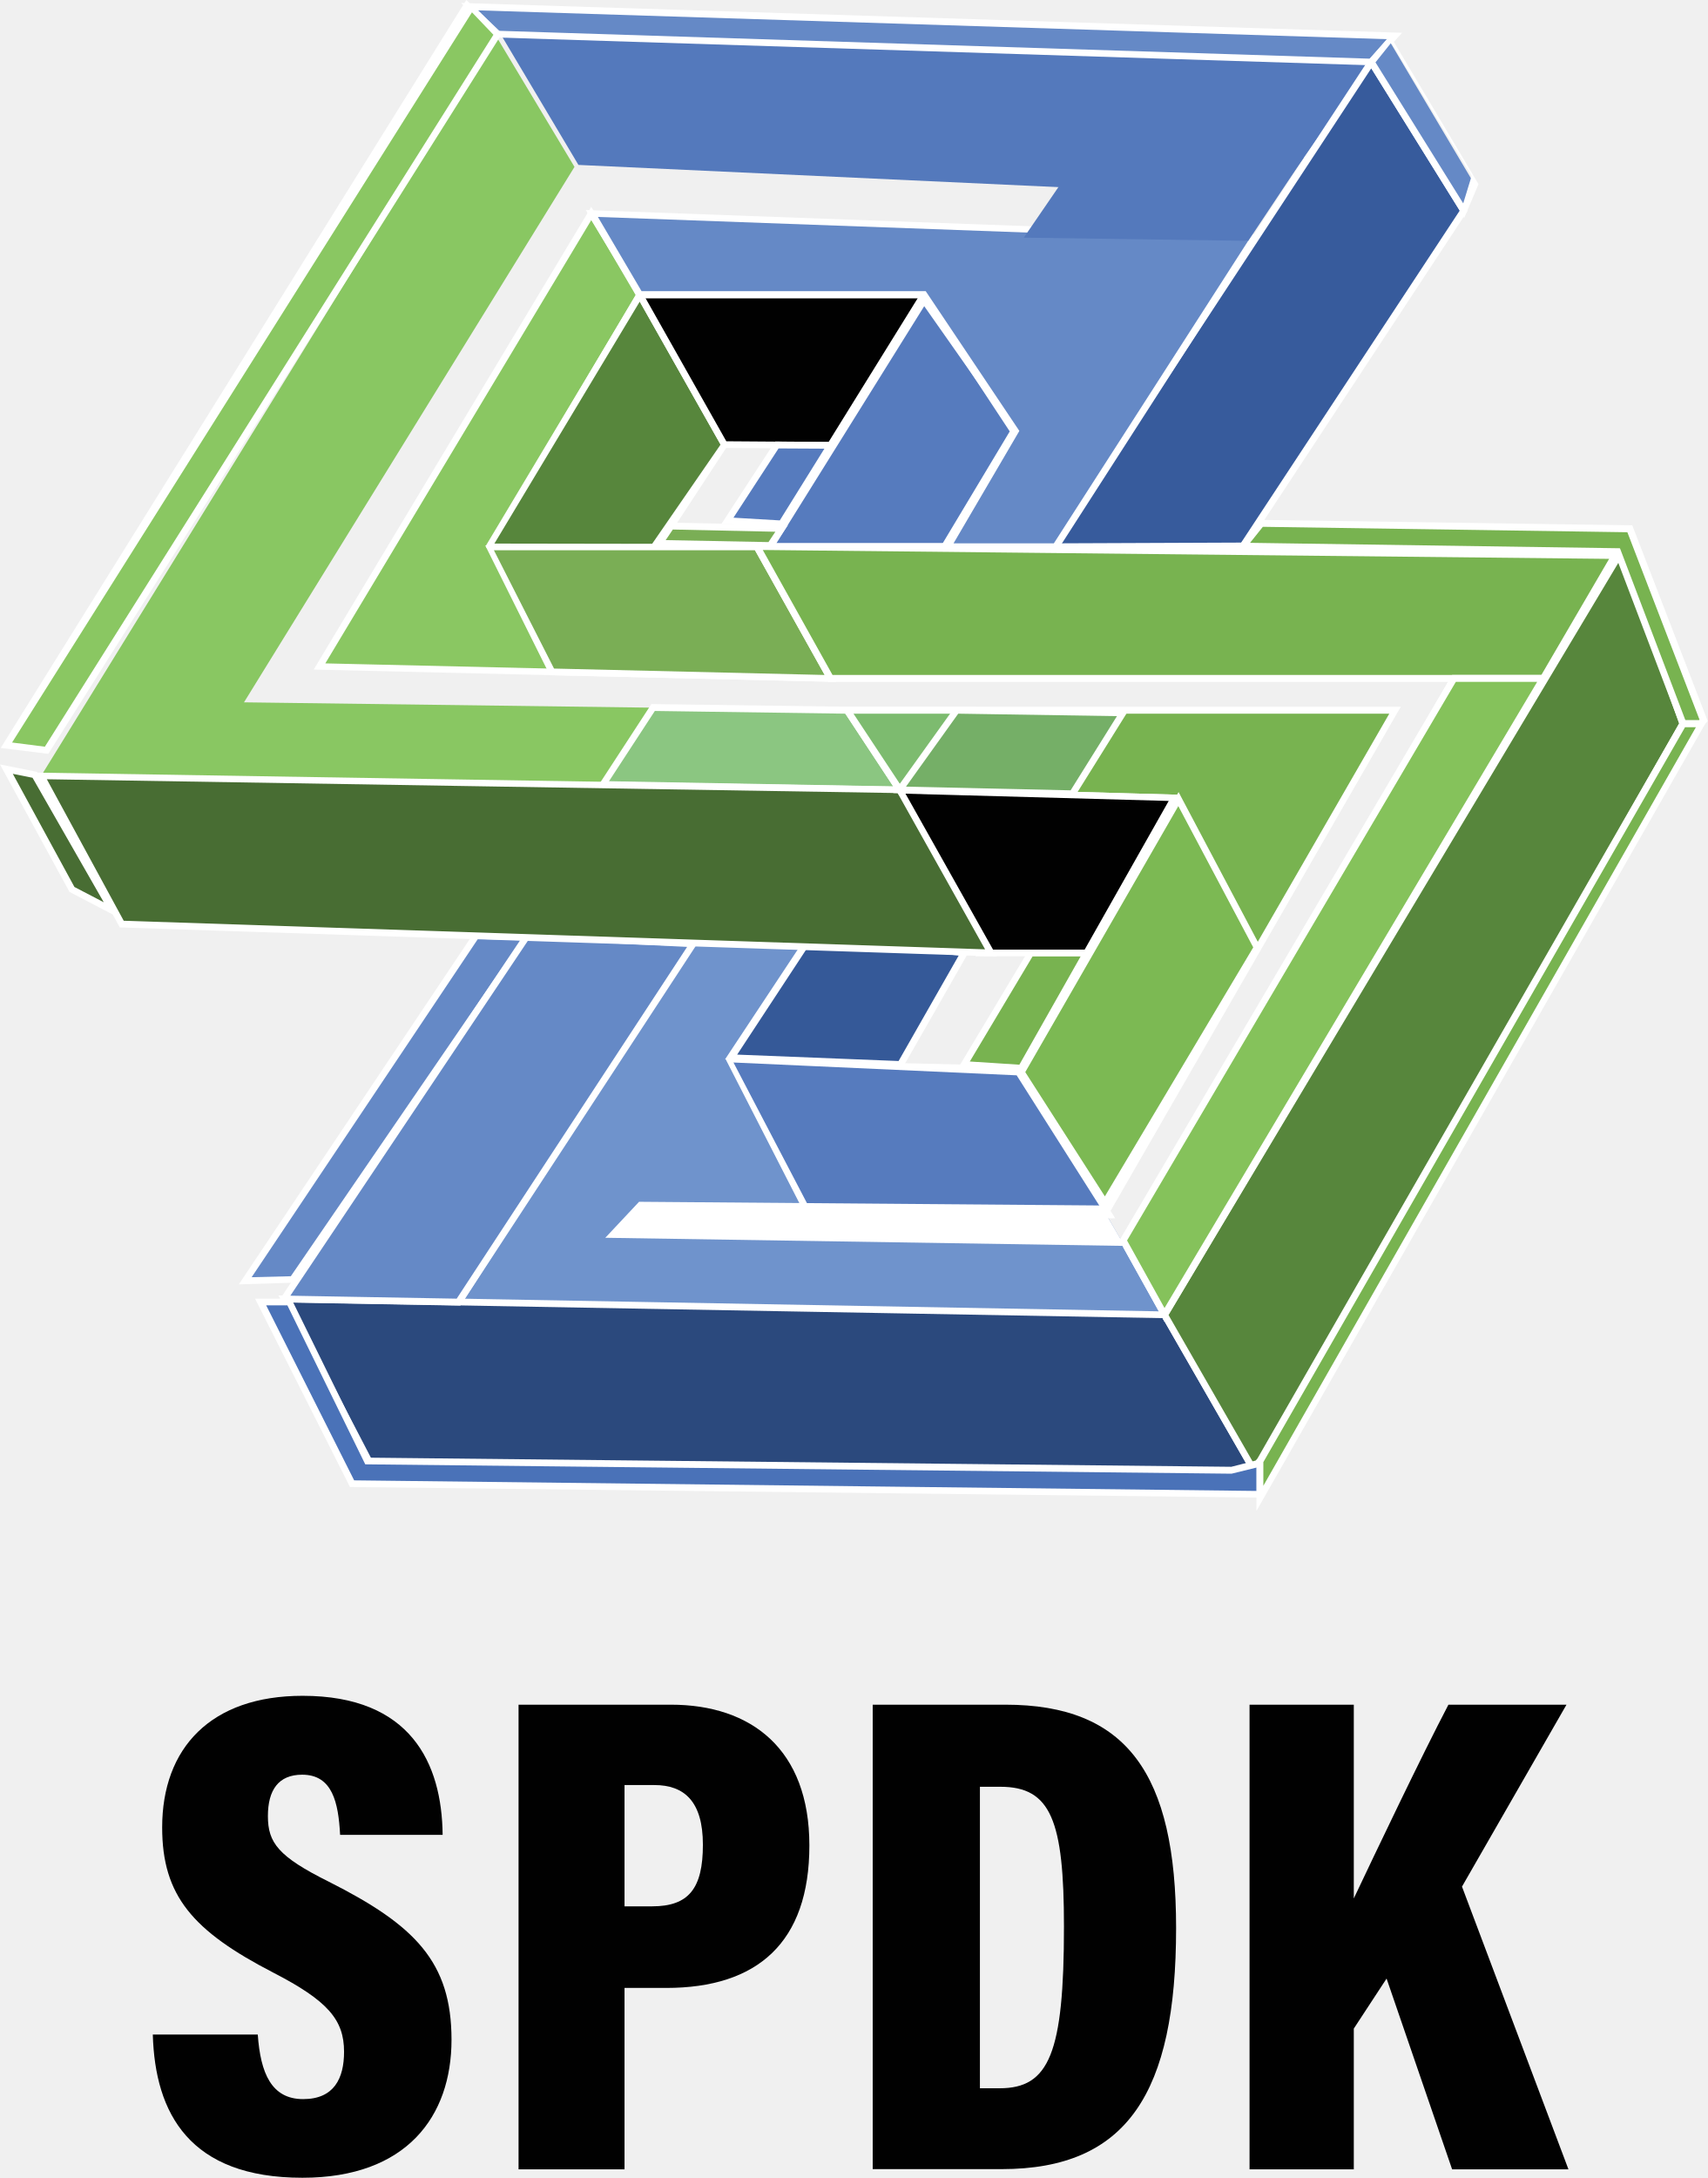
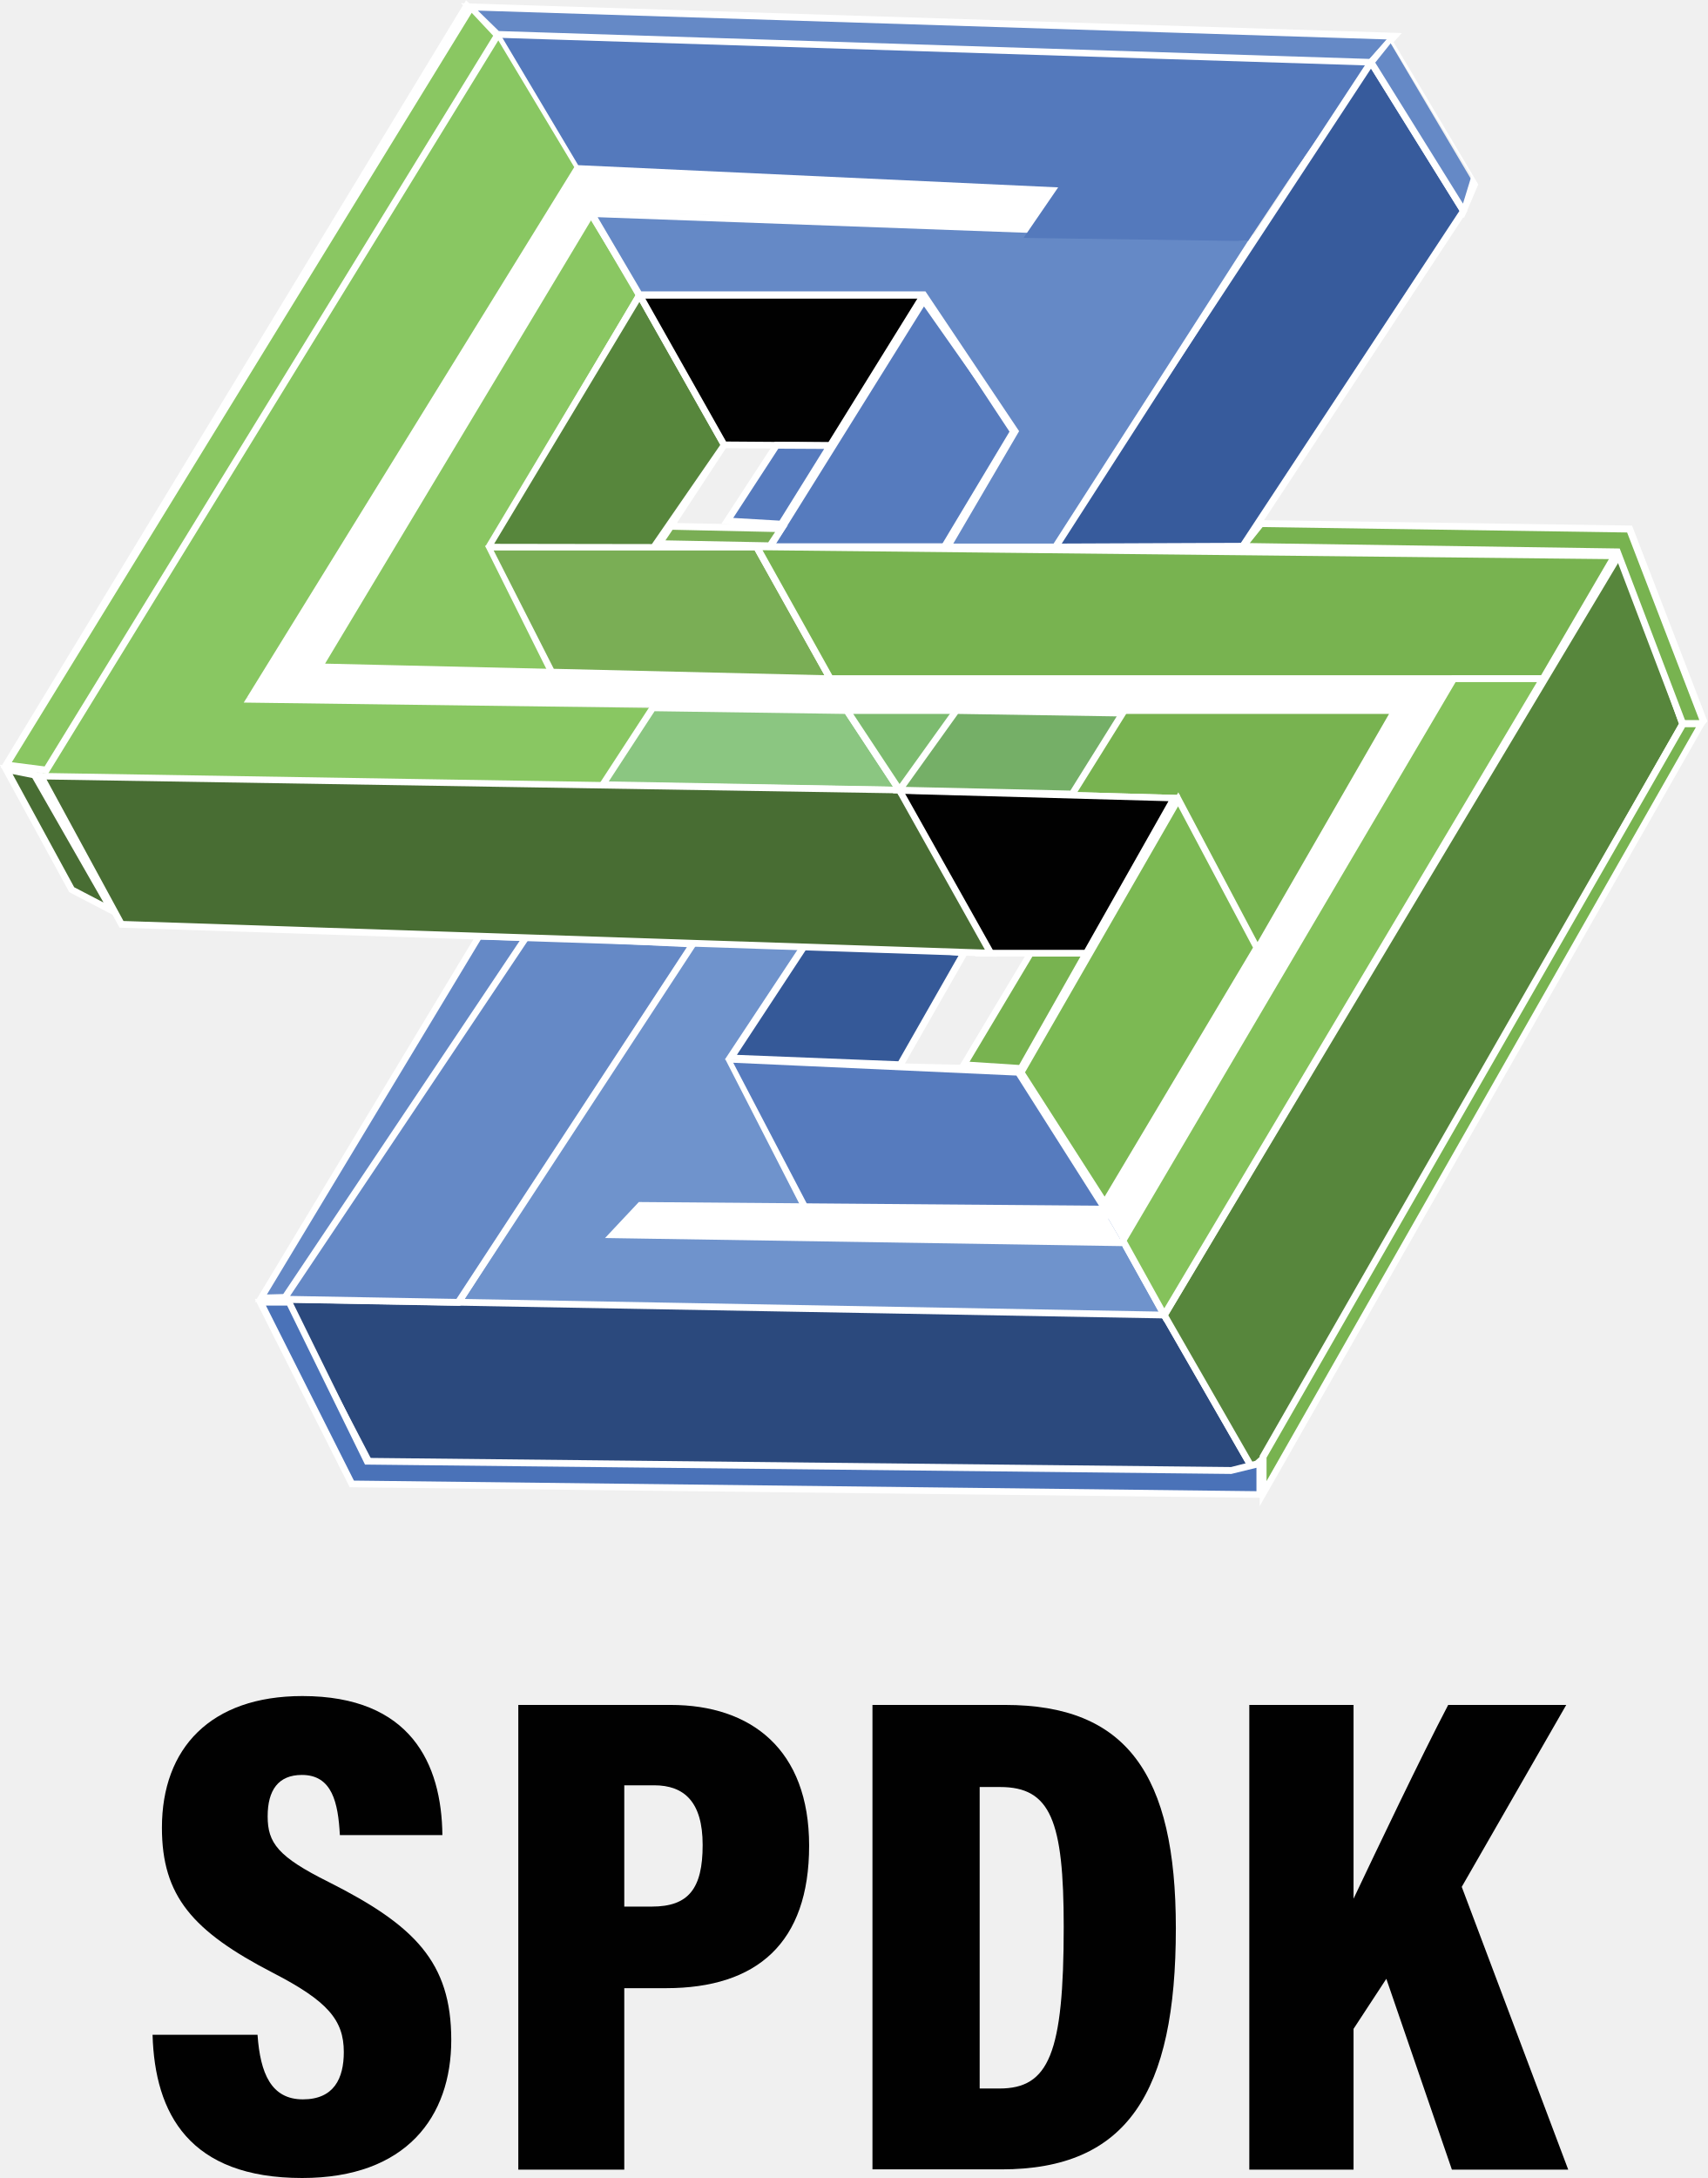
<svg xmlns="http://www.w3.org/2000/svg" version="1.1" id="Layer_1" x="0px" y="0px" viewBox="0 0 692.8 883.5" style="enable-background:new 0 0 692.8 883.5;" xml:space="preserve">
  <style type="text/css">
- 	.st0{fill:#5479BC;}
- 	.st1{fill:#6F93CC;}
- 	.st2{fill:#6589C6;}
- 	.st3{fill:#FFFFFF;}
+ 	.st0{fill:#FFFFFF;}
+ 	.st1{fill:#5479BC;}
+ 	.st2{fill:#6F93CC;}
+ 	.st3{fill:none;}
	.st4{fill:#2B497D;}
	.st5{fill:#89C762;}
	.st6{fill:#8AC762;}
	.st7{fill:#57863C;}
	.st8{fill:#010101;}
	.st9{fill:#567BBE;}
	.st10{fill:#78B350;}
- 	.st11{fill:#355998;}
- 	.st12{fill:#375B9C;}
- 	.st13{fill:#486D33;}
- 	.st14{fill:#78B350;stroke:#FFFFFF;stroke-width:2.445;stroke-linecap:round;stroke-miterlimit:10;}
- 	.st15{fill:#7CB953;}
- 	.st16{fill:#7AAE55;}
- 	.st17{fill:#8BC681;}
- 	.st18{fill:#4A72B8;}
- 	.st19{fill:#7DBB6F;}
- 	.st20{fill:#75AF67;}
- 	.st21{fill:#85C25B;}
- 	.st22{fill:#7AAE55;stroke:#FFFFFF;stroke-width:2.445;stroke-linecap:round;stroke-miterlimit:10;}
+ 	.st11{fill:#6589C6;}
+ 	.st12{fill:#355998;}
+ 	.st13{fill:#375B9C;}
+ 	.st14{fill:#486D33;}
+ 	.st15{fill:#78B350;stroke:#FFFFFF;stroke-width:2.445;stroke-linecap:round;stroke-miterlimit:10;}
+ 	.st16{fill:#7CB953;}
+ 	.st17{fill:#7AAE55;}
+ 	.st18{fill:#8BC681;}
+ 	.st19{fill:#4A72B8;}
+ 	.st20{fill:#7DBB6F;}
+ 	.st21{fill:#75AF67;}
+ 	.st22{fill:#85C25B;}
+ 	.st23{fill:#7AAE55;stroke:#FFFFFF;stroke-width:2.445;stroke-linecap:round;stroke-miterlimit:10;}
</style>
  <g>
    <g>
      <g>
-         <polygon class="st0" points="203.1,13.8 556.4,25.1 517.7,80 234.7,66.9    " />
-       </g>
-       <g>
-         <polygon class="st1" points="214,380.1 115.3,526.9 186.1,528.2 472.5,533.4 414.4,433.3 296.6,429.1 328.9,380.1 281.3,380.1         " />
-       </g>
-       <g>
-         <line class="st2" x1="186.1" y1="528.2" x2="281.3" y2="380.1" />
-         <path class="st3" d="M186.1,529.5c-0.3,0-0.5-0.1-0.7-0.2c-0.6-0.4-0.8-1.2-0.4-1.9l95.2-148.1c0.4-0.6,1.3-0.8,1.9-0.4     c0.6,0.4,0.8,1.3,0.4,1.9l-95.2,148.1C187,529.3,186.6,529.5,186.1,529.5z" />
-       </g>
-       <g>
-         <polygon class="st4" points="115.3,526.9 149.8,593 509.6,597.9 472.5,533.4    " />
-         <path class="st3" d="M512,599.3l-363-4.9l-0.4-0.7L113,525.5l2.3,0l358,6.5l0.4,0.7L512,599.3z M150.7,591.7l356.6,4.8     l-35.5-61.8l-354.1-6.4L150.7,591.7z" />
-       </g>
-       <g>
-         <polygon class="st5" points="201.5,15 16.7,314.7 359.6,320.4 341,288.1 259.5,287 99,284.9 233.1,67.7    " />
-       </g>
-       <g>
-         <polygon class="st6" points="239.9,86.5 259.5,119.5 198.2,221.8 263.6,224 307.1,224.5 337,275.2 129.7,270.4    " />
-         <path class="st3" d="M339.4,276.6l-212.1-5l1.2-2L239.9,83.9l21.2,35.6l-60.5,101l63.1,2.1l44.2,0.6L339.4,276.6z M132,269.1     l202.5,4.7l-28.2-47.9l-42.7-0.5l-66.6-3.8l61.2-102.2l-18.3-30.1L132,269.1z" />
-       </g>
-       <g>
-         <polygon class="st7" points="293.9,180.3 265.3,224 198.7,222 259.5,119.5    " />
-         <path class="st3" d="M266,225.4l-68.8-3.2l62.4-105.4l35.9,63.6L266,225.4z M200.6,220.5l64,0.1l27.8-40.3l-32.8-58L200.6,220.5z     " />
-       </g>
-       <g>
-         <polygon class="st8" points="337,180.6 374.9,119.5 259.5,119.5 293.9,180.3    " />
-         <path class="st3" d="M337.7,182l-44.6-0.3l-35.9-63.5h120.2L337.7,182z M294.7,179l41.5,0.3l36.2-58.4H261.9L294.7,179z" />
-       </g>
-       <g>
-         <polygon class="st9" points="312.6,221.8 374.9,121.7 413.1,176 384.6,221.8    " />
-         <path class="st3" d="M385.3,223.2h-75.2l64.7-103.9l39.9,56.7L385.3,223.2z M315,220.4h68.8l27.6-44.4L375,124.2L315,220.4z" />
-       </g>
-       <g>
-         <polygon class="st10" points="472.5,533.4 657.9,221.8 307.1,221.8 337,275.2 589.9,275.2 457.2,505.9    " />
-         <path class="st3" d="M472.5,536.1l-16.8-30.2l0.4-0.7l131.5-228.7H336.2l-31.4-56.2h355.5L472.5,536.1z M458.8,505.9l13.8,24.7     l183-307.5H309.5l28.3,50.7h254.5L458.8,505.9z" />
-       </g>
-       <g>
-         <polyline class="st10" points="414.4,433.3 476.5,323.6 359.6,320.4 341,288.1 566.1,288.1 449,491.2    " />
-         <path class="st3" d="M449,492.6c-0.2,0-0.5-0.1-0.7-0.2c-0.7-0.4-0.9-1.2-0.5-1.9l115.9-201H343.4l17,29.6l118.5,3.3L415.6,434     c-0.4,0.7-1.2,0.9-1.9,0.5c-0.7-0.4-0.9-1.2-0.5-1.9l61-107.7l-115.5-3.2l-20.1-35h229.8l-1.2,2L450.2,491.9     C449.9,492.3,449.5,492.6,449,492.6z" />
-       </g>
-       <g>
-         <polygon class="st9" points="296.6,429.1 328.9,494 450,492.8 413.2,434.9    " />
-         <path class="st3" d="M328.1,495.4l-0.4-0.8l-33.3-65l119.6,2.8l38.5,61.8L328.1,495.4z M297.6,431l32.2,61.6l117.8-1.1     l-35.1-55.3L297.6,431z" />
-       </g>
-       <g>
-         <polygon class="st2" points="193.2,379.5 99.5,519.6 118.8,519 214,380.1    " />
-         <path class="st3" d="M96.9,521l95.6-142.9l24,0.6l-97,141.6L96.9,521z M193.9,380.9l-91.8,137.2l15.9-0.4l93.4-136.3L193.9,380.9     z" />
-       </g>
-       <g>
-         <polygon class="st11" points="365.4,431.8 391.2,386.5 328.9,380.1 296.6,429.1    " />
-         <path class="st3" d="M366.2,433.2l-72-3.5l34.1-51.5l65.2,7.2L366.2,433.2z M299.1,427.8l65.5,2.6l24.4-42.8l-59.4-6.2     L299.1,427.8z" />
-       </g>
-       <g>
-         <polygon class="st12" points="556.4,25.1 593.9,85.5 504.4,221.5 427.3,221.8    " />
-         <path class="st3" d="M424.7,223.2L556.4,22.6l39.1,62.9l-90.4,137.4L424.7,223.2z M556.4,27.7L429.8,220.4l73.8-0.3l88.7-134.7     L556.4,27.7z" />
-       </g>
-       <g>
-         <polygon class="st2" points="202,13.8 190.6,2.7 566,14.5 556.4,25.1    " />
-         <path class="st3" d="M557,26.5l-0.6,0l-355-11.3l-14.3-14l381.8,12.1L557,26.5z M202.5,12.5l353.3,11.3l7.2-7.9L194,4.2     L202.5,12.5z" />
-       </g>
-       <g>
-         <polygon class="st6" points="18.9,304.4 2.6,302.3 189.5,2.1 202,13.8    " />
-         <path class="st3" d="M19.6,305.8l-19.3-2.4L189.2,0l14.5,13.6L19.6,305.8z M4.9,301.2l13.3,1.7l182-288.8l-8.7-9.1L4.9,301.2z" />
-       </g>
-       <g>
-         <polygon class="st2" points="374.9,119.5 412,174.9 384.6,221.8 428.4,221.8 509,96.4 240.2,86.5 259.5,119.5    " />
-         <path class="st3" d="M429.1,223.2h-48.3l28.9-48.2l-35.6-54H258.7l-21-35.8l273.7,10L429.1,223.2z M386.9,220.4h40.7l78.9-122.8     L242.6,88l17.7,30.1h115.3l38,56.7L386.9,220.4z" />
-       </g>
-       <g>
-         <polygon class="st7" points="657.9,223.4 682.8,293.6 509.6,597.9 472.5,533.4    " />
-         <path class="st3" d="M509.6,600.6l-38.7-67.3l0.4-0.7l186.9-312.4l26,73.5l-0.3,0.5L509.6,600.6z M474.1,533.4l35.5,61.8     l171.7-301.7l-23.7-66.8L474.1,533.4z" />
-       </g>
-       <g>
-         <polygon class="st2" points="593.9,85.5 598.3,74.8 563.8,16.7 556.4,25.1    " />
-         <path class="st3" d="M594.1,88.4L554.7,25l9.3-10.6l35.9,60.3L594.1,88.4z M558.1,25.3l35.6,57.2l3.4-11.1l-32.6-54.1L558.1,25.3     z" />
-       </g>
-       <g>
-         <polygon class="st13" points="14.1,314.4 2.6,312 29.2,360.9 45.6,369.4    " />
-         <path class="st3" d="M49.1,372.7l-20.9-10.9L0,310.1l15,3L49.1,372.7z M30.2,359.8l11.9,6.2l-28.9-50.5l-8-1.6L30.2,359.8z" />
-       </g>
-       <g>
-         <polygon class="st10" points="418.3,386.5 391.2,431.9 414.4,433.3 440.9,386.5    " />
-         <path class="st3" d="M415.2,434.7l-26.3-1.7l28.7-47.9h25.7L415.2,434.7z M393.5,430.6l20.1,1.3l24.9-44h-19.5L393.5,430.6z" />
-       </g>
-       <g>
-         <polygon class="st8" points="359.6,320.4 396.7,386.5 440.9,386.5 476.5,323.6    " />
-         <path class="st3" d="M441.7,387.9h-45.8L357.2,319l121.6,3.4L441.7,387.9z M397.5,385.2h42.6l34.1-60.3l-112.3-3.1L397.5,385.2z" />
-       </g>
-       <g>
-         <path class="st14" d="M476.5,323.6" />
-       </g>
-       <g>
-         <polygon class="st15" points="448.3,487.9 414.4,435 478.2,324.2 510,384.3    " />
-         <path class="st3" d="M448.4,490.5L412.8,435l65.4-113.7l33.4,63.1L448.4,490.5z M416,434.9l32.3,50.4l60.2-101L478.1,327     L416,434.9z" />
-       </g>
-       <g>
-         <polygon class="st16" points="198.2,221.8 223.9,272.6 337,275.2 307.1,221.8    " />
-         <path class="st3" d="M339.3,276.6l-116.2-2.7l-26.2-52.6l111-0.9L339.3,276.6z M224.8,271.2l109.8,2.6l-28.3-50.6H200.4     L224.8,271.2z" />
-       </g>
-       <g>
-         <polygon class="st17" points="244.6,318.2 265,287 343.7,288.1 365,320.4    " />
-         <path class="st3" d="M367.6,321.8l-125.4-2.3l22.1-33.9l80.2,1.1L367.6,321.8z M247.1,316.9l115.3,2.1L343,289.5l-77.3-1.1     L247.1,316.9z" />
-       </g>
-       <g>
-         <polygon class="st2" points="186.1,528.2 115.3,526.9 214,379.5 281.3,382.8    " />
-         <path class="st3" d="M186.8,529.6l-0.8,0l-73.3-1.3l1.4-2.1l99.1-148l70.5,3.4L186.8,529.6z M117.8,525.6l67.5,1.2l93.5-142.7     l-64.2-3.1L117.8,525.6z" />
-       </g>
-       <g>
-         <polygon class="st3" points="456.3,505.4 245.6,502.1 259.3,487.5 446.7,489    " />
-       </g>
-       <g>
-         <polygon class="st0" points="444.6,53.8 415.4,96.4 506.5,97.7 529,63.9    " />
-       </g>
-       <g>
-         <polygon class="st10" points="511.7,212.3 661.2,214.5 691.2,292.3 685,299 682.9,293.5 656.4,223.8 504.4,221.5    " />
-         <path class="st3" d="M684.5,301.6l-29.1-76.5l-153.8-2.3l9.5-11.9l0.7,0l150.5,2.2l30.6,79.4L684.5,301.6z M507.2,220.2     l150.1,2.2l28.2,74.1l4.1-4.5l-29.3-76.1l-147.9-2.2L507.2,220.2z" />
-       </g>
-       <g>
-         <polygon class="st18" points="105.8,528.2 117.4,528.2 149,592.7 499.7,596.4 510,593.8 511.2,592.7 511.2,606.1 142.8,601.8         " />
-         <path class="st3" d="M512.6,607.5L142,603.2l-38.5-76.4h14.7l31.7,64.5l349.7,3.7l9.8-2.5l3.3-2.9V607.5z M143.7,600.5l366.2,4.3     v-9.5l-10.2,2.5L148.2,594l-31.6-64.5H108L143.7,600.5z" />
-       </g>
-       <g>
-         <polygon class="st13" points="16.7,314.7 49.4,374.8 402.1,386.5 365,320.4    " />
-         <path class="st3" d="M404.5,388L48.6,376.2l-34.2-62.8l351.4,5.7L404.5,388z M50.2,373.5l349.5,11.6l-35.5-63.4L19,316.1     L50.2,373.5z" />
-       </g>
-       <g>
-         <polygon class="st19" points="365,320.4 390.9,288.1 343.7,288.1    " />
-         <path class="st3" d="M364.9,322.7l-23.7-35.9h52.6L364.9,322.7z M346.3,289.5l18.9,28.6l23-28.6H346.3z" />
-       </g>
-       <g>
-         <polygon class="st20" points="435.2,322 455.7,289.2 388.2,288.1 365,320.4    " />
-         <path class="st3" d="M435.9,323.4l-73.5-1.7l25.1-35l70.6,1.1L435.9,323.4z M367.6,319.1l66.8,1.5l18.8-30.1l-64.4-1L367.6,319.1     z" />
-       </g>
-       <g>
-         <polygon class="st10" points="307.1,221.8 655.3,225.4 626.1,275.2 337,275.2    " />
-         <path class="st3" d="M626.9,276.6H336.2l-31.4-56.2l352.8,3.7L626.9,276.6z M337.8,273.8h287.6l27.5-47.1l-343.4-3.6L337.8,273.8     z" />
-       </g>
-       <g>
-         <polygon class="st10" points="511.2,592.7 682.9,293.5 690.4,293.6 511.2,607.8    " />
-         <path class="st3" d="M509.8,612.9v-20.6l0.2-0.3l172.1-299.9l10.7,0l-1.2,2L509.8,612.9z M512.6,593.1v9.6l175.5-307.7l-4.4,0     L512.6,593.1z" />
-       </g>
-       <g>
-         <polygon class="st21" points="472.5,533.4 455.7,503.2 589.9,275.2 626.1,275.2    " />
-         <path class="st3" d="M472.5,536.1l-18.3-32.9l0.4-0.7l134.6-228.7h39.4L472.5,536.1z M457.3,503.2l15.2,27.4l151.2-254h-33     L457.3,503.2z" />
-       </g>
-       <g>
-         <polygon class="st9" points="315.2,180.5 295.2,211.2 317.2,212.5 337,180.6    " />
-         <path class="st3" d="M317.9,213.9l-25.1-1.5l21.7-33.3l25,0.2L317.9,213.9z M297.6,210l18.8,1.1l18.1-29.1l-18.6-0.1L297.6,210z" />
-       </g>
-       <g>
-         <polygon class="st16" points="272.4,213.4 317.2,214.4 312.6,221.2 267.6,220.4    " />
-         <path class="st3" d="M313.3,222.6l-48.5-0.9l6.8-9.7l48.1,1L313.3,222.6z M270.1,219.1l41.7,0.8l2.8-4.2l-41.6-0.9L270.1,219.1z" />
-       </g>
-       <g>
-         <path class="st22" d="M151,107" />
+         <polygon class="st0" points="248.2,90.8 201.4,6.6 200.9,14 242.1,89.1    " />
+       </g>
+       <g>
+         <polygon class="st0" points="450.1,73.8 227.4,66.5 240.9,85.3 438.9,93.6    " />
+       </g>
+       <g>
+         <polygon class="st0" points="230.7,56.9 99,282.9 129.5,281.7 248.8,82    " />
+       </g>
+       <g>
+         <polygon class="st0" points="591.9,288.2 94.1,286 126.5,271.3 569.2,271.9    " />
+       </g>
+       <g>
+         <polygon class="st0" points="591.3,273.8 452.7,513 448.8,490.2 570.9,276.7    " />
+       </g>
+       <g>
+         <polygon class="st1" points="203,13.9 556.3,25.2 517.7,80.1 234.6,67    " />
+       </g>
+       <g>
+         <polygon class="st2" points="213.9,380.2 115.2,527 186,528.3 472.4,533.5 414.3,433.4 296.5,429.2 328.8,380.2 281.2,380.2         " />
+       </g>
+       <g>
+         <line class="st3" x1="186" y1="528.3" x2="281.2" y2="380.2" />
+         <path class="st0" d="M186,529.6c-0.3,0-0.5-0.1-0.7-0.2c-0.6-0.4-0.8-1.2-0.4-1.9l95.2-148.1c0.4-0.6,1.3-0.8,1.9-0.4     s0.8,1.3,0.4,1.9L187.2,529C186.9,529.4,186.5,529.6,186,529.6z" />
+       </g>
+       <g>
+         <polygon class="st4" points="115.2,527 149.7,593.1 509.5,598 472.4,533.5    " />
+         <path class="st0" d="M511.9,599.4l-363-4.9l-0.4-0.7l-35.6-68.2h2.3l358,6.5l0.4,0.7L511.9,599.4z M150.6,591.8l356.6,4.8     l-35.5-61.8l-354.1-6.4L150.6,591.8z" />
+       </g>
+       <g>
+         <polygon class="st5" points="201.4,15.1 16.6,314.8 359.5,320.5 340.9,288.2 259.4,287.1 98.9,285 233,67.8    " />
+       </g>
+       <g>
+         <polygon class="st6" points="239.8,86.6 259.4,119.6 198.1,221.9 263.5,224.1 307,224.6 336.9,275.3 129.6,270.5    " />
+         <path class="st0" d="M339.3,276.7l-212.1-5l1.2-2L239.8,84l21.2,35.6l-60.5,101l63.1,2.1l44.2,0.6L339.3,276.7z M131.9,269.2     l202.5,4.7L306.2,226l-42.7-0.5l-66.6-3.8l61.2-102.2l-18.3-30.1L131.9,269.2z" />
+       </g>
+       <g>
+         <polygon class="st7" points="293.8,180.4 265.2,224.1 198.6,222.1 259.4,119.6    " />
+         <path class="st0" d="M265.9,225.5l-68.8-3.2l62.4-105.4l35.9,63.6L265.9,225.5z M200.5,220.6l64,0.1l27.8-40.3l-32.8-58     L200.5,220.6z" />
+       </g>
+       <g>
+         <polygon class="st8" points="336.9,180.7 374.8,119.6 259.4,119.6 293.8,180.4    " />
+         <path class="st0" d="M337.6,182.1l-44.6-0.3l-35.9-63.5h120.2L337.6,182.1z M294.6,179.1l41.5,0.3l36.2-58.4H261.8L294.6,179.1z" />
+       </g>
+       <g>
+         <polygon class="st9" points="312.5,221.9 374.8,121.8 413,176.1 384.5,221.9    " />
+         <path class="st0" d="M385.2,223.3H310l64.7-103.9l39.9,56.7L385.2,223.3z M314.9,220.5h68.8l27.6-44.4l-36.4-51.8L314.9,220.5z" />
+       </g>
+       <g>
+         <polygon class="st10" points="472.4,533.5 657.8,221.9 307,221.9 336.9,275.3 589.8,275.3 457.1,506    " />
+         <path class="st0" d="M472.4,536.2L455.6,506l0.4-0.7l131.5-228.7H336.1l-31.4-56.2h355.5L472.4,536.2z M458.7,506l13.8,24.7     l183-307.5H309.4l28.3,50.7h254.5L458.7,506z" />
+       </g>
+       <g>
+         <polyline class="st10" points="414.3,433.4 476.4,323.7 359.5,320.5 340.9,288.2 566,288.2 448.9,491.3    " />
+         <path class="st0" d="M448.9,492.7c-0.2,0-0.5-0.1-0.7-0.2c-0.7-0.4-0.9-1.2-0.5-1.9l115.9-201H343.3l17,29.6l118.5,3.3     l-63.3,111.6c-0.4,0.7-1.2,0.9-1.9,0.5c-0.7-0.4-0.9-1.2-0.5-1.9l61-107.7l-115.5-3.2l-20.1-35h229.8l-1.2,2L450.1,492     C449.8,492.4,449.4,492.7,448.9,492.7z" />
+       </g>
+       <g>
+         <polygon class="st9" points="296.5,429.2 328.8,494.1 449.9,492.9 413.1,435    " />
+         <path class="st0" d="M328,495.5l-0.4-0.8l-33.3-65l119.6,2.8l38.5,61.8L328,495.5z M297.5,431.1l32.2,61.6l117.8-1.1l-35.1-55.3     L297.5,431.1z" />
+       </g>
+       <g>
+         <polygon class="st11" points="194.4,379.6 105.8,526.7 124.1,526.1 214.1,380.2    " />
+         <path class="st0" d="M103.4,528.2l90.4-150l22.7,0.6l-91.7,148.6L103.4,528.2z M195.1,381.1l-86.8,144l15-0.4l88.3-143.1     L195.1,381.1z" />
+       </g>
+       <g>
+         <polygon class="st12" points="365.3,431.9 391.1,386.6 328.8,380.2 296.5,429.2    " />
+         <path class="st0" d="M366.1,433.3l-72-3.5l34.1-51.5l65.2,7.2L366.1,433.3z M299,427.9l65.5,2.6l24.4-42.8l-59.4-6.2L299,427.9z" />
+       </g>
+       <g>
+         <polygon class="st13" points="556.3,25.2 593.8,85.6 504.3,221.6 427.2,221.9    " />
+         <path class="st0" d="M424.6,223.3L556.3,22.7l39.1,62.9L505,223L424.6,223.3z M556.3,27.8L429.7,220.5l73.8-0.3l88.7-134.7     L556.3,27.8z" />
+       </g>
+       <g>
+         <polygon class="st11" points="201.9,13.9 190.5,2.8 565.9,14.6 556.3,25.2    " />
+         <path class="st0" d="M556.9,26.6h-0.6l-355-11.3l-14.3-14l381.8,12.1L556.9,26.6z M202.4,12.6l353.3,11.3l7.2-7.9l-369-11.7     L202.4,12.6z" />
+       </g>
+       <g>
+         <polygon class="st6" points="18.8,312.5 2.5,310.3 189.4,2.2 201.9,14.2    " />
+         <path class="st0" d="M19.5,313.9l-19.3-2.5L189.1,0.1l14.5,14L19.5,313.9z M4.8,309.2l13.3,1.7l182-296.4l-8.7-9.3L4.8,309.2z" />
+       </g>
+       <g>
+         <polygon class="st11" points="374.8,119.6 411.9,175 384.5,221.9 428.3,221.9 508.9,96.5 240.1,86.6 259.4,119.6    " />
+         <path class="st0" d="M429,223.3h-48.3l28.9-48.2l-35.6-54H258.6l-21-35.8l273.7,10L429,223.3z M386.8,220.5h40.7l78.9-122.8     l-263.9-9.6l17.7,30.1h115.3l38,56.7L386.8,220.5z" />
+       </g>
+       <g>
+         <polygon class="st7" points="657.8,223.5 682.8,293.7 509.5,598 472.4,533.5    " />
+         <path class="st0" d="M509.5,600.7l-38.7-67.3l0.4-0.7l186.9-312.4l26,73.5l-0.3,0.5L509.5,600.7z M474,533.5l35.5,61.8     l171.7-301.7l-23.7-66.8L474,533.5z" />
+       </g>
+       <g>
+         <polygon class="st11" points="593.8,85.6 598.2,74.9 563.8,16.8 556.3,25.2    " />
+         <path class="st0" d="M594,88.5l-39.4-63.4l9.3-10.6l35.9,60.3L594,88.5z M558,25.4l35.6,57.2l3.4-11.1l-32.6-54.1L558,25.4z" />
+       </g>
+       <g>
+         <polygon class="st14" points="14,314.5 2.5,312.1 29.1,361 45.5,369.5    " />
+         <path class="st0" d="M49,372.8l-20.9-10.9l-28.2-51.7l15,3L49,372.8z M30.1,359.9l11.9,6.2l-28.9-50.5l-8-1.6L30.1,359.9z" />
+       </g>
+       <g>
+         <polygon class="st10" points="418.2,386.6 391.1,432 414.3,433.4 440.8,386.6    " />
+         <path class="st0" d="M415.1,434.8l-26.3-1.7l28.7-47.9h25.7L415.1,434.8z M393.4,430.7l20.1,1.3l24.9-44h-19.5L393.4,430.7z" />
+       </g>
+       <g>
+         <polygon class="st8" points="359.5,320.5 396.6,386.6 440.8,386.6 476.4,323.7    " />
+         <path class="st0" d="M441.6,388h-45.8l-38.7-68.9l121.6,3.4L441.6,388z M397.4,385.3H440l34.1-60.3l-112.3-3.1L397.4,385.3z" />
+       </g>
+       <g>
+         <path class="st15" d="M476.4,323.7" />
+       </g>
+       <g>
+         <polygon class="st16" points="448.2,488 414.3,435.1 478.1,324.3 509.9,384.4    " />
+         <path class="st0" d="M448.3,490.6l-35.6-55.5l65.4-113.7l33.4,63.1L448.3,490.6z M415.9,435l32.3,50.4l60.2-101L478,327.1     L415.9,435z" />
+       </g>
+       <g>
+         <polygon class="st17" points="198.1,221.9 223.8,272.7 336.9,275.3 307,221.9    " />
+         <path class="st0" d="M339.2,276.7L223,274l-26.2-52.6l111-0.9L339.2,276.7z M224.7,271.3l109.8,2.6l-28.3-50.6H200.3L224.7,271.3     z" />
+       </g>
+       <g>
+         <polygon class="st18" points="244.5,318.3 264.9,287.1 343.6,288.2 364.9,320.5    " />
+         <path class="st0" d="M367.5,321.9l-125.4-2.3l22.1-33.9l80.2,1.1L367.5,321.9z M247,317l115.3,2.1l-19.4-29.5l-77.3-1.1L247,317z     " />
+       </g>
+       <g>
+         <polygon class="st11" points="186,528.3 115.2,527 213.9,379.6 281.2,382.9    " />
+         <path class="st0" d="M186.7,529.7h-0.8l-73.3-1.3l1.4-2.1l99.1-148l70.5,3.4L186.7,529.7z M117.7,525.7l67.5,1.2l93.5-142.7     l-64.2-3.1L117.7,525.7z" />
+       </g>
+       <g>
+         <polygon class="st0" points="456.2,505.5 245.5,502.2 259.2,487.6 446.6,489.1    " />
+       </g>
+       <g>
+         <polygon class="st1" points="444.5,53.9 415.3,96.5 506.4,97.8 528.9,64    " />
+       </g>
+       <g>
+         <polygon class="st10" points="511.6,212.4 661.2,214.6 691.2,292.4 684.9,299.1 682.8,293.6 656.3,223.9 504.3,221.6    " />
+         <path class="st0" d="M684.4,301.7l-29.1-76.5l-153.8-2.3l9.5-11.9h0.7l150.5,2.2l30.6,79.4L684.4,301.7z M507.1,220.3l150.1,2.2     l28.2,74.1l4.1-4.5L660.2,216l-147.9-2.2L507.1,220.3z" />
+       </g>
+       <g>
+         <polygon class="st19" points="105.7,528.3 117.3,528.3 148.9,592.8 499.6,596.5 509.9,593.9 511.1,592.8 511.1,606.2      142.7,601.9    " />
+         <path class="st0" d="M512.5,607.6l-370.6-4.3l-38.5-76.4h14.7l31.7,64.5l349.7,3.7l9.8-2.5l3.3-2.9v17.9H512.5z M143.6,600.6     l366.2,4.3v-9.5l-10.2,2.5l-351.5-3.8l-31.6-64.5h-8.6L143.6,600.6z" />
+       </g>
+       <g>
+         <polygon class="st14" points="16.6,314.8 49.3,374.9 402,386.6 364.9,320.5    " />
+         <path class="st0" d="M404.4,388.1L48.5,376.3l-34.2-62.8l351.4,5.7L404.4,388.1z M50.1,373.6l349.5,11.6l-35.5-63.4l-345.2-5.6     L50.1,373.6z" />
+       </g>
+       <g>
+         <polygon class="st20" points="364.9,320.5 390.8,288.2 343.6,288.2    " />
+         <path class="st0" d="M364.8,322.8l-23.7-35.9h52.6L364.8,322.8z M346.2,289.6l18.9,28.6l23-28.6H346.2z" />
+       </g>
+       <g>
+         <polygon class="st21" points="435.1,322.1 455.6,289.3 388.1,288.2 364.9,320.5    " />
+         <path class="st0" d="M435.8,323.5l-73.5-1.7l25.1-35l70.6,1.1L435.8,323.5z M367.5,319.2l66.8,1.5l18.8-30.1l-64.4-1L367.5,319.2     z" />
+       </g>
+       <g>
+         <polygon class="st10" points="307,221.9 655.2,225.5 626,275.3 336.9,275.3    " />
+         <path class="st0" d="M626.8,276.7H336.1l-31.4-56.2l352.8,3.7L626.8,276.7z M337.7,273.9h287.6l27.5-47.1l-343.4-3.6L337.7,273.9     z" />
+       </g>
+       <g>
+         <polygon class="st10" points="512.5,590.9 682.9,293.5 690.4,293.6 512.5,605.9    " />
+         <path class="st0" d="M511.1,611v-20.5l0.2-0.3l170.8-298.1h10.6l-1.2,2L511.1,611z M513.9,591.3v9.5L688.1,295h-4.4L513.9,591.3z     " />
+       </g>
+       <g>
+         <polygon class="st22" points="472.4,533.5 455.6,503.3 589.8,275.3 626,275.3    " />
+         <path class="st0" d="M472.4,536.2l-18.3-32.9l0.4-0.7l134.6-228.7h39.4L472.4,536.2z M457.2,503.3l15.2,27.4l151.2-254h-33     L457.2,503.3z" />
+       </g>
+       <g>
+         <polygon class="st9" points="315.1,180.6 295.1,211.3 317.1,212.6 336.9,180.7    " />
+         <path class="st0" d="M317.8,214l-25.1-1.5l21.7-33.3l25,0.2L317.8,214z M297.5,210.1l18.8,1.1l18.1-29.1l-18.6-0.1L297.5,210.1z" />
+       </g>
+       <g>
+         <polygon class="st17" points="272.3,213.5 317.1,214.5 312.5,221.3 267.5,220.5    " />
+         <path class="st0" d="M313.2,222.7l-48.5-0.9l6.8-9.7l48.1,1L313.2,222.7z M270,219.2l41.7,0.8l2.8-4.2l-41.6-0.9L270,219.2z" />
+       </g>
+       <g>
+         <path class="st23" d="M150.9,107.1" />
      </g>
    </g>
    <g>
-       <path class="st8" d="M104.6,825.4c1.1,15.5,5.5,26.1,18.4,26.1c12.6,0,16.6-8.5,16.6-19.2c0-13-6.6-20.7-28.7-32.1    c-32.7-16.9-45.1-31.2-45.1-58.9c0-32.2,19.7-53.4,57-53.4c43.9,0,56.5,27.4,56.8,56.4H138c-0.7-13.1-3.1-24.4-15.4-24.4    c-9.6,0-13.9,6.2-13.9,16.8c0,10.8,4.2,16.4,24.7,26.6c34.9,17.6,49.8,32.5,49.8,64.1c0,31.1-18.2,56-60.5,56    c-45.8,0-59.8-26.1-60.7-58.1H104.6z" />
-       <path class="st8" d="M210.4,691.5h61.8c32.7,0,56.2,18.1,56.2,57.1c0,39.4-21.1,57.8-58.1,57.8h-16.9V880h-43V691.5z M253.4,773.3    h11.2c14.9,0,20.6-7.3,20.6-25c0-17.5-7.5-24.2-19.7-24.2h-12.1V773.3z" />
-       <path class="st8" d="M354.1,691.5h53.8c49.2,0,69.3,27.9,69.3,90.6c0,66.8-19.8,97.8-70.8,97.8h-52.3V691.5z M397.6,847.1h8    c20.1,0,26.1-14.2,26.1-65.6c0-43-5.3-56.7-25.8-56.7h-8.3V847.1z" />
-       <path class="st8" d="M507,691.5h42.3v78.6c9.1-19.2,27.3-57.4,38.4-78.6h47.9l-42.4,73.8L636.4,880h-47.2l-26.6-77.4l-13.3,20.3    V880H507V691.5z" />
+       <path class="st8" d="M104.5,825.5c1.1,15.5,5.5,26.1,18.4,26.1c12.6,0,16.6-8.5,16.6-19.2c0-13-6.6-20.7-28.7-32.1    c-32.7-16.9-45.1-31.2-45.1-58.9c0-32.2,19.7-53.4,57-53.4c43.9,0,56.5,27.4,56.8,56.4h-41.6c-0.7-13.1-3.1-24.4-15.4-24.4    c-9.6,0-13.9,6.2-13.9,16.8c0,10.8,4.2,16.4,24.7,26.6c34.9,17.6,49.8,32.5,49.8,64.1c0,31.1-18.2,56-60.5,56    c-45.8,0-59.8-26.1-60.7-58.1h42.6V825.5z" />
+       <path class="st8" d="M210.3,691.6h61.8c32.7,0,56.2,18.1,56.2,57.1c0,39.4-21.1,57.8-58.1,57.8h-16.9v73.6h-43V691.6z     M253.3,773.4h11.2c14.9,0,20.6-7.3,20.6-25c0-17.5-7.5-24.2-19.7-24.2h-12.1V773.4z" />
+       <path class="st8" d="M354,691.6h53.8c49.2,0,69.3,27.9,69.3,90.6c0,66.8-19.8,97.8-70.8,97.8h-52.3L354,691.6L354,691.6z     M397.5,847.2h8c20.1,0,26.1-14.2,26.1-65.6c0-43-5.3-56.7-25.8-56.7h-8.3L397.5,847.2L397.5,847.2z" />
+       <path class="st8" d="M506.9,691.6h42.3v78.6c9.1-19.2,27.3-57.4,38.4-78.6h47.9l-42.4,73.8l43.2,114.7h-47.2l-26.6-77.4L549.2,823    v57.1h-42.3V691.6z" />
    </g>
  </g>
</svg>
